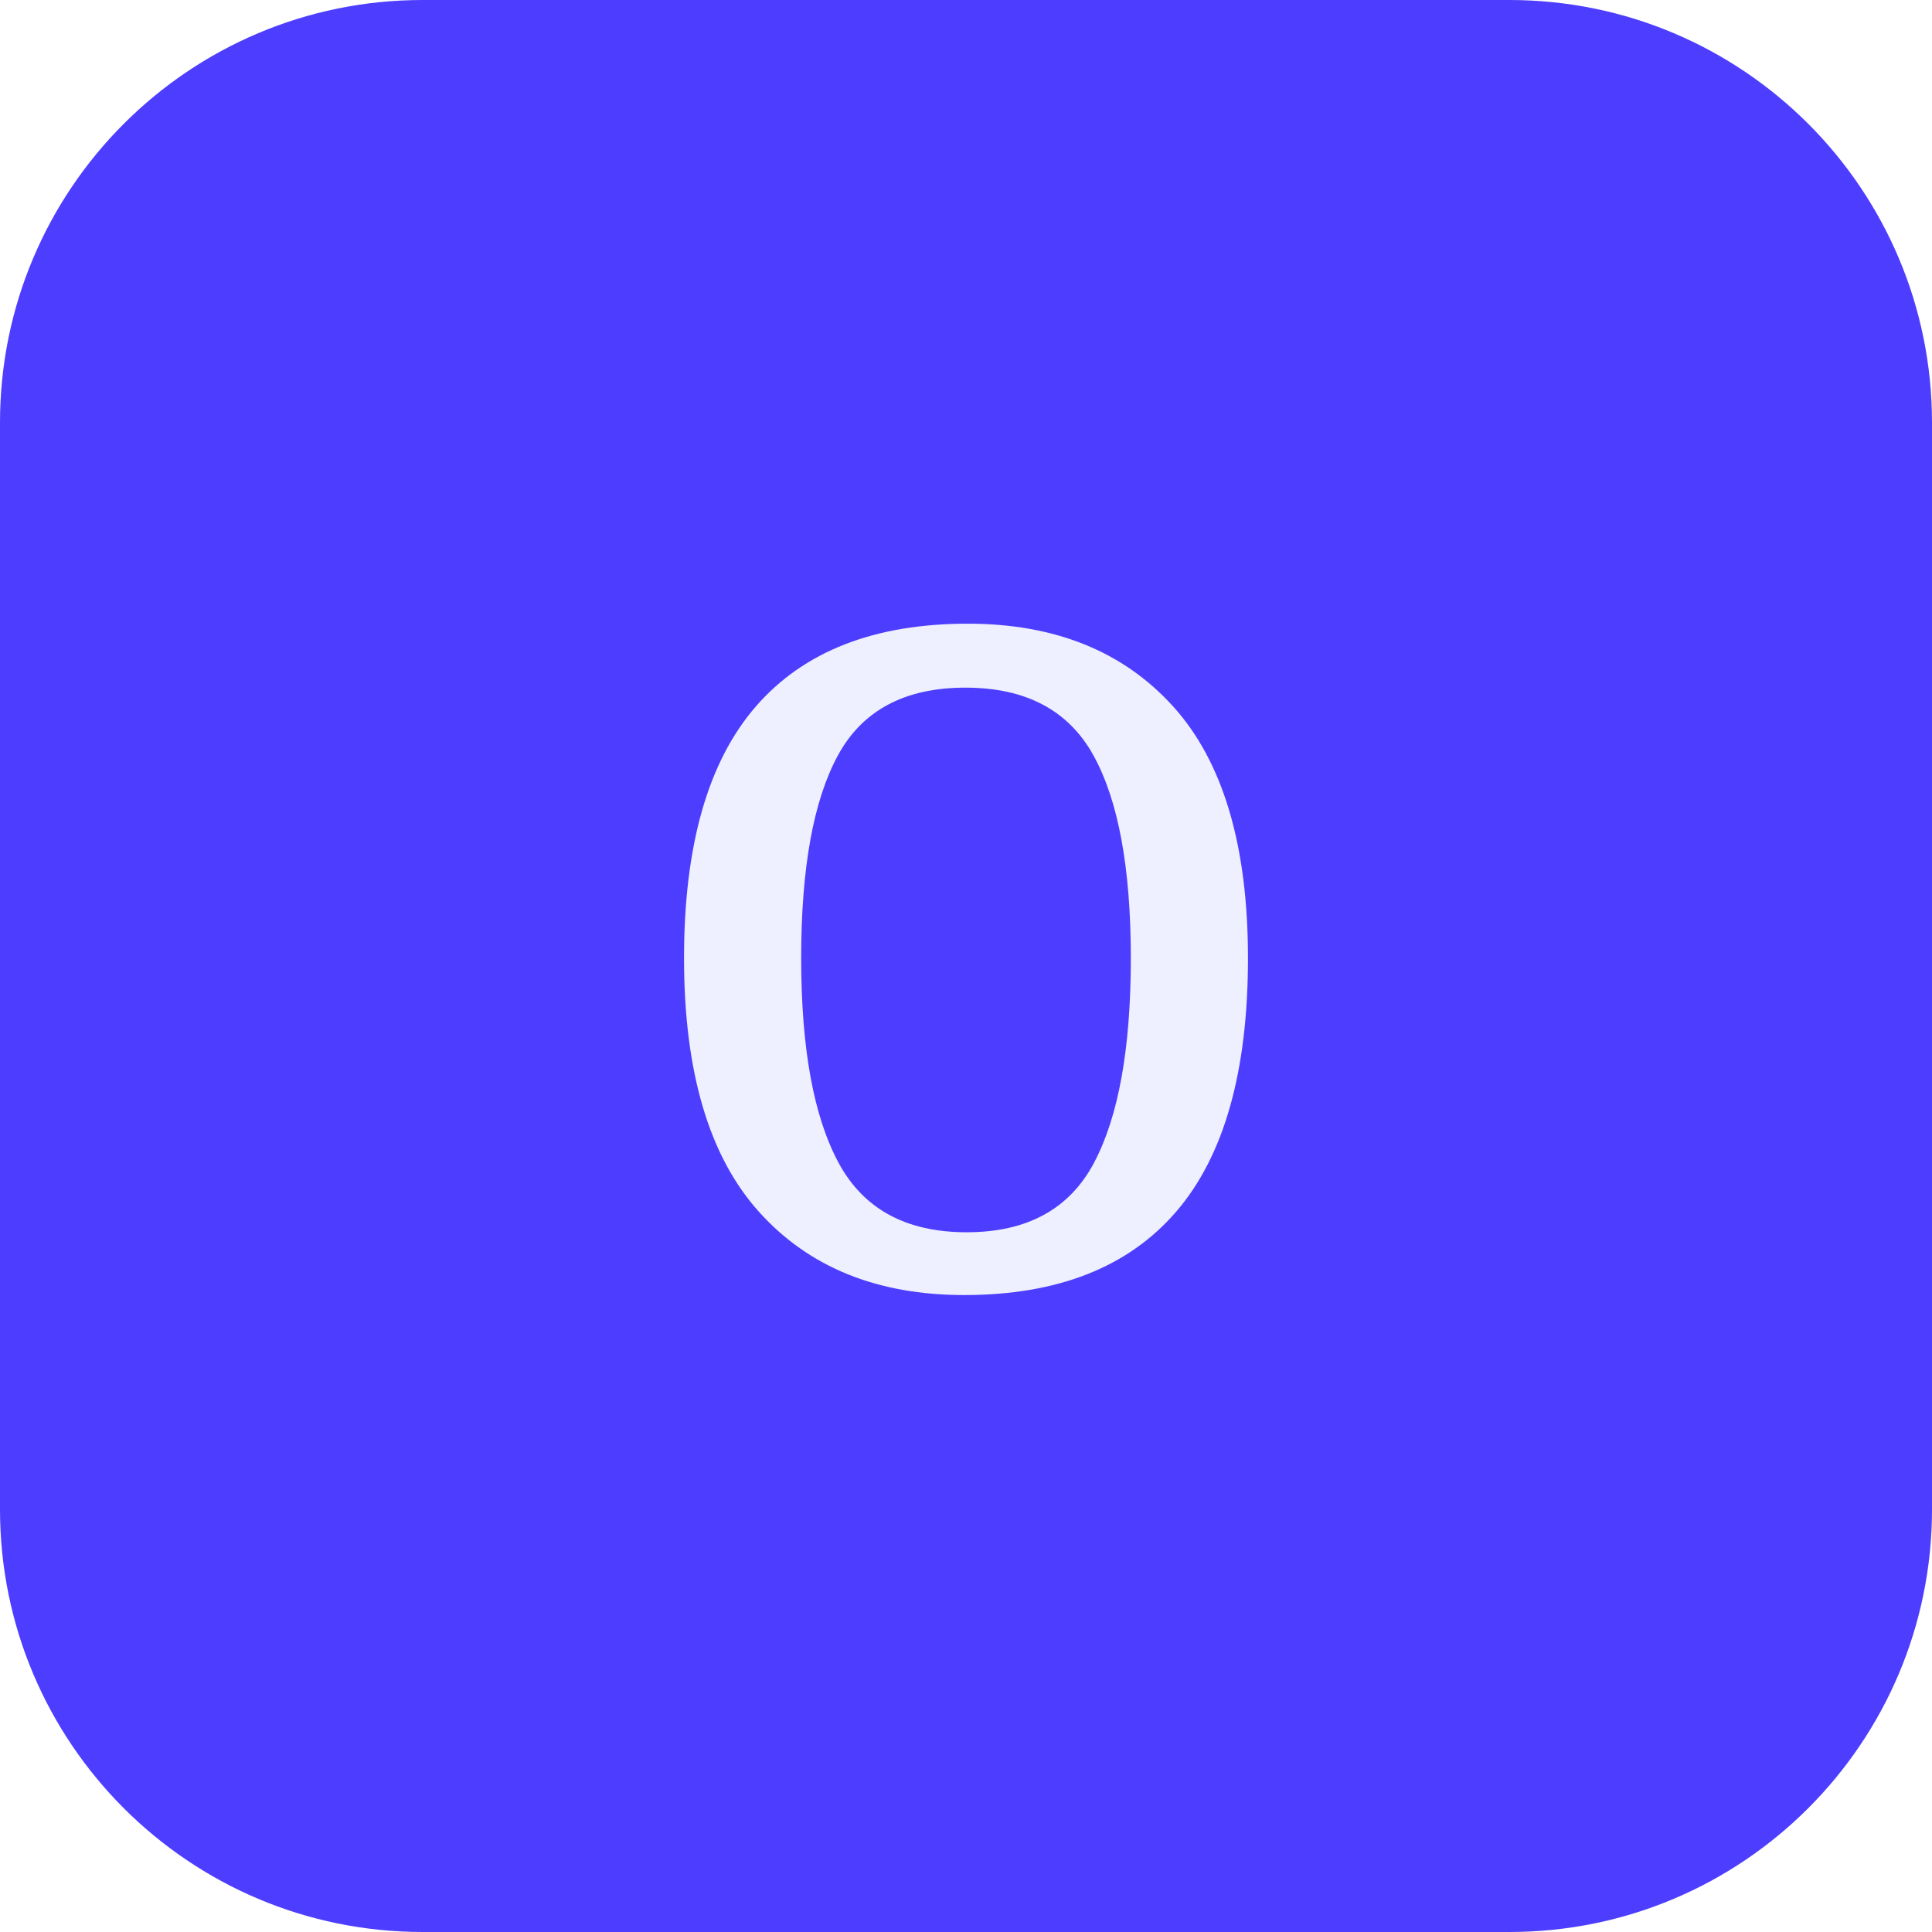
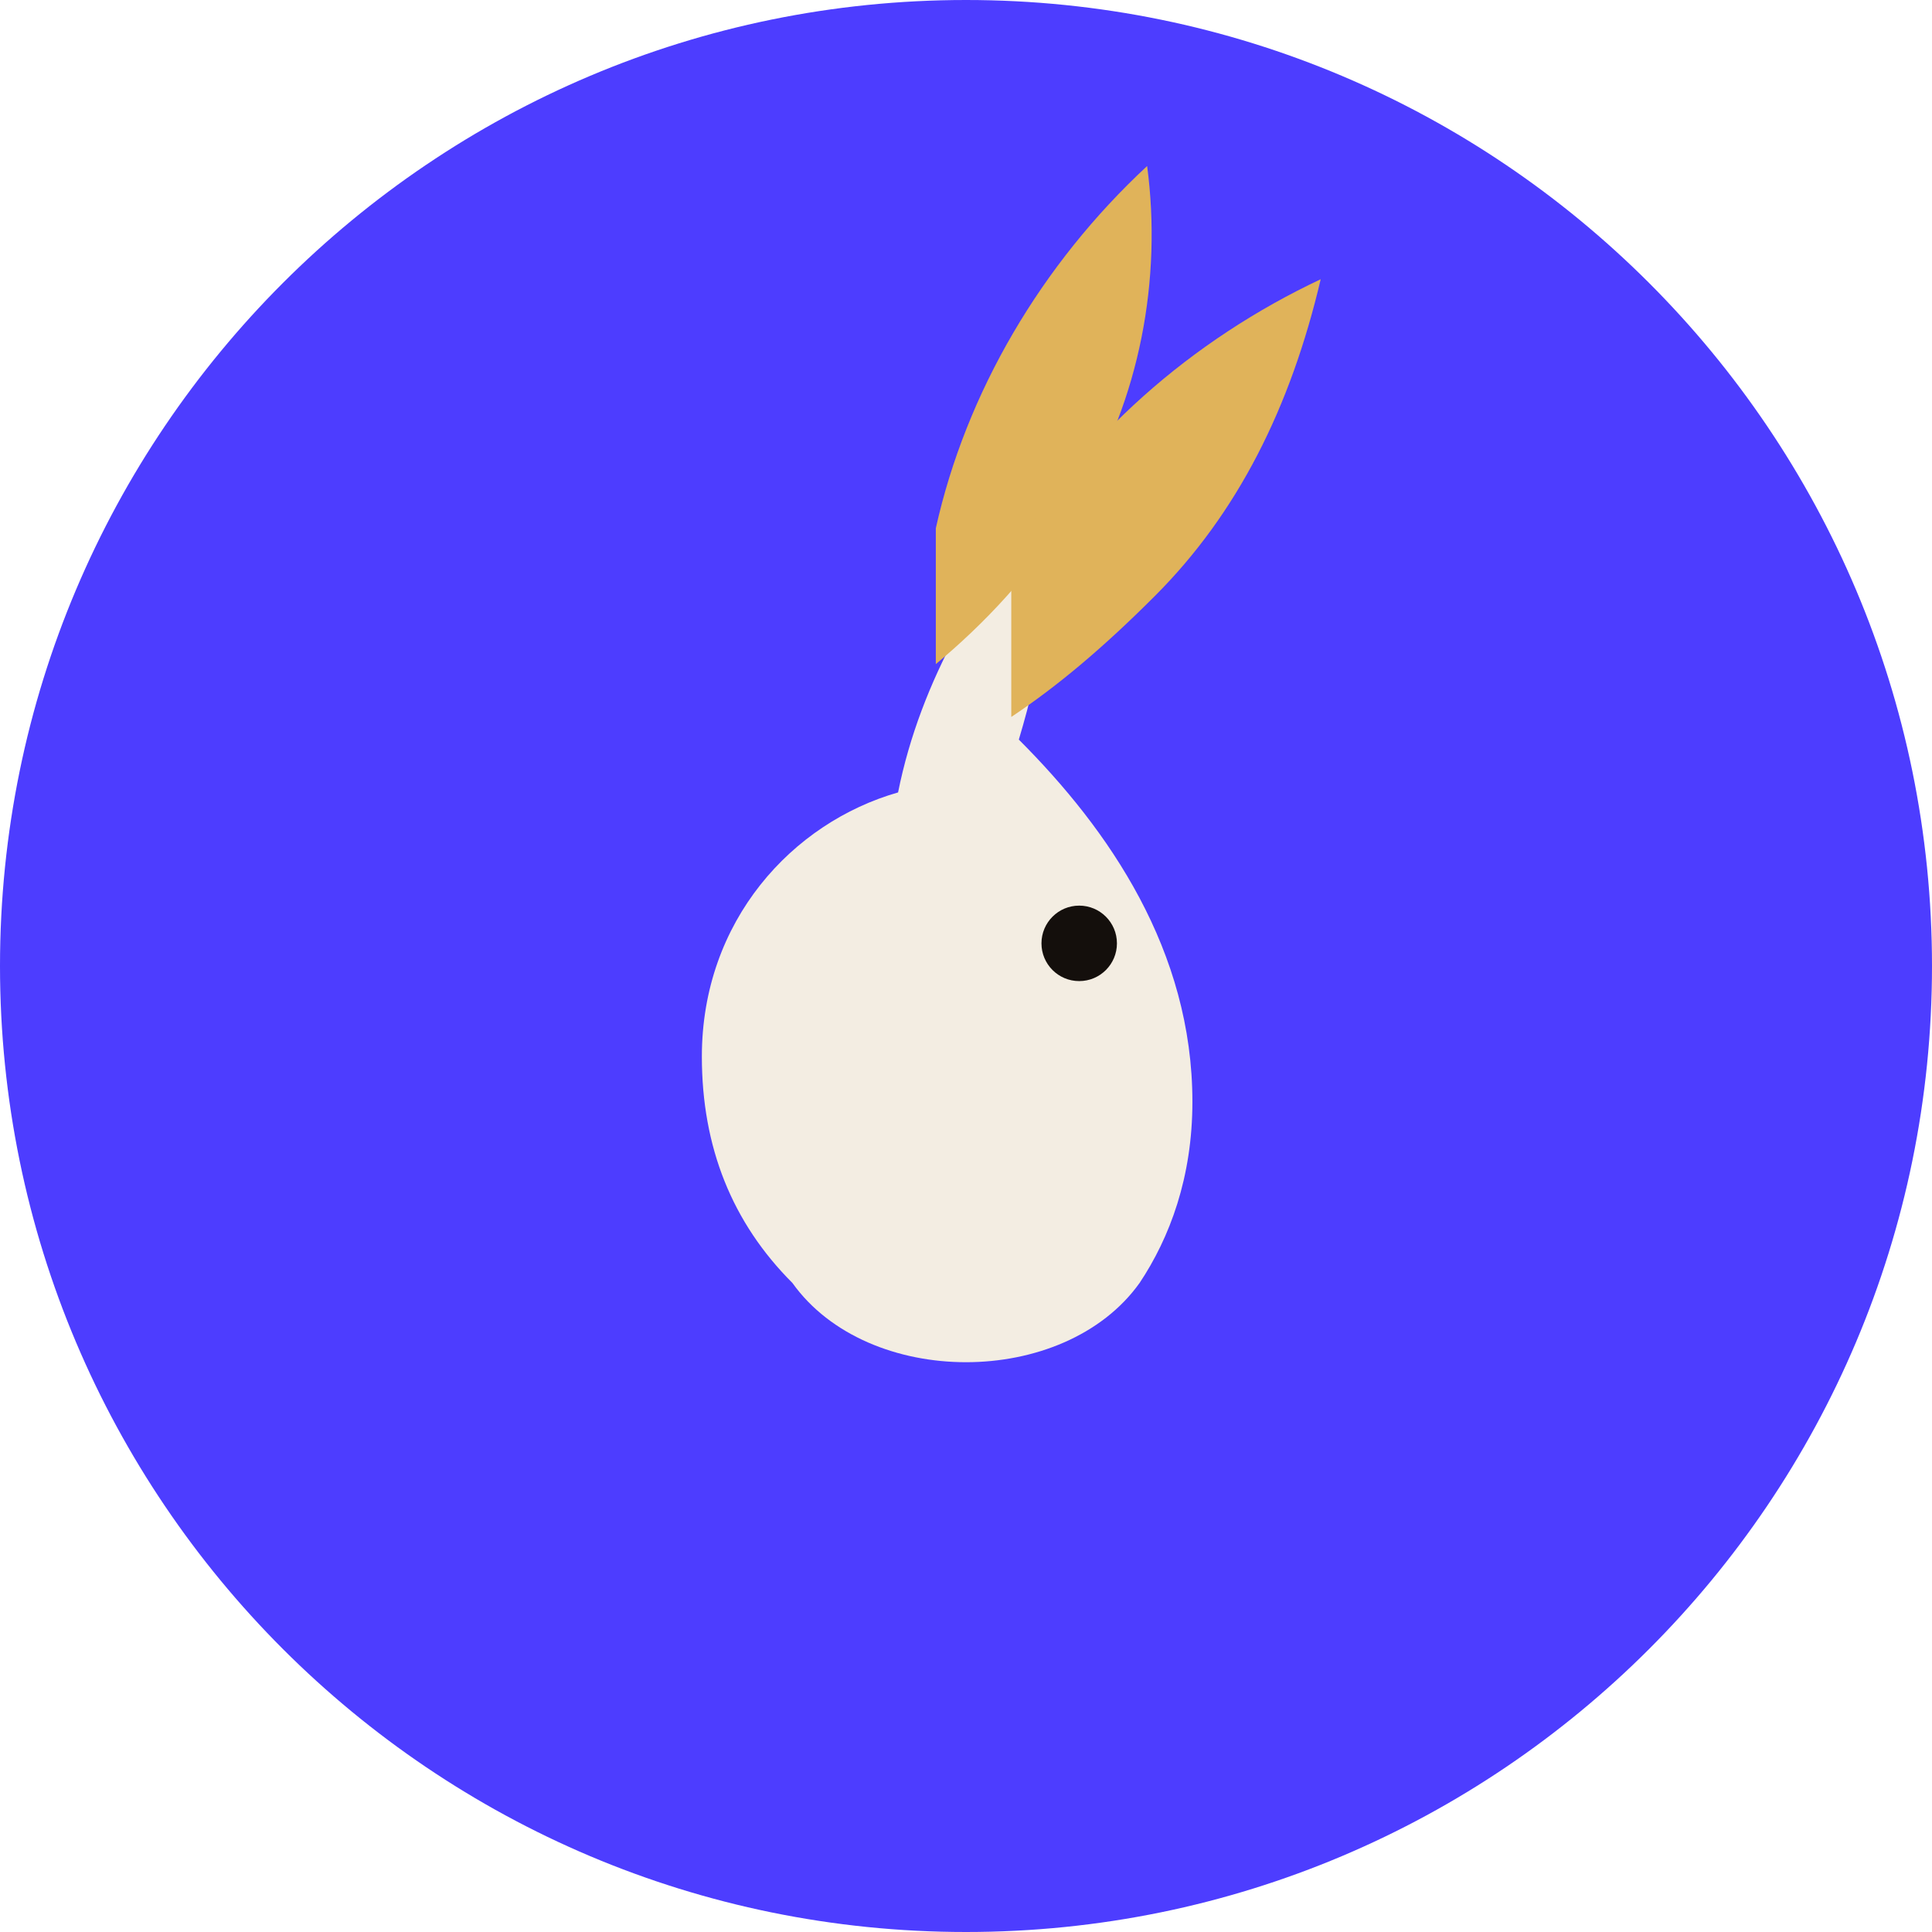
<svg xmlns="http://www.w3.org/2000/svg" width="512" height="512" viewBox="0 0 512 512" fill="none">
-   <rect width="512" height="512" rx="112" fill="#4D3DFF" />
-   <text x="256" y="340" text-anchor="middle" font-family="Georgia, serif" font-size="320" fill="#EEEFFF">o</text>
+   <circle cx="256" cy="256" r="256" fill="#4D3DFF" />
+   <path d="M210 340c20 28 72 28 92 0 8-12 14-28 14-48 0-40-22-72-46-96 6-20 10-42 8-64-18 22-34 48-40 78-28 8-52 34-52 70 0 24 8 44 24 60z" fill="#F3EDE2" />
+   <path d="M248 140c8-36 28-70 56-96 4 30-2 62-18 88-12 20-26 34-38 44z" fill="#E0B35A" />
+   <path d="M268 148c18-32 48-58 82-74-8 34-22 62-44 84-14 14-26 24-38 32z" fill="#E0B35A" />
+   <circle cx="286" cy="250" r="10" fill="#140F0C" />
</svg>
